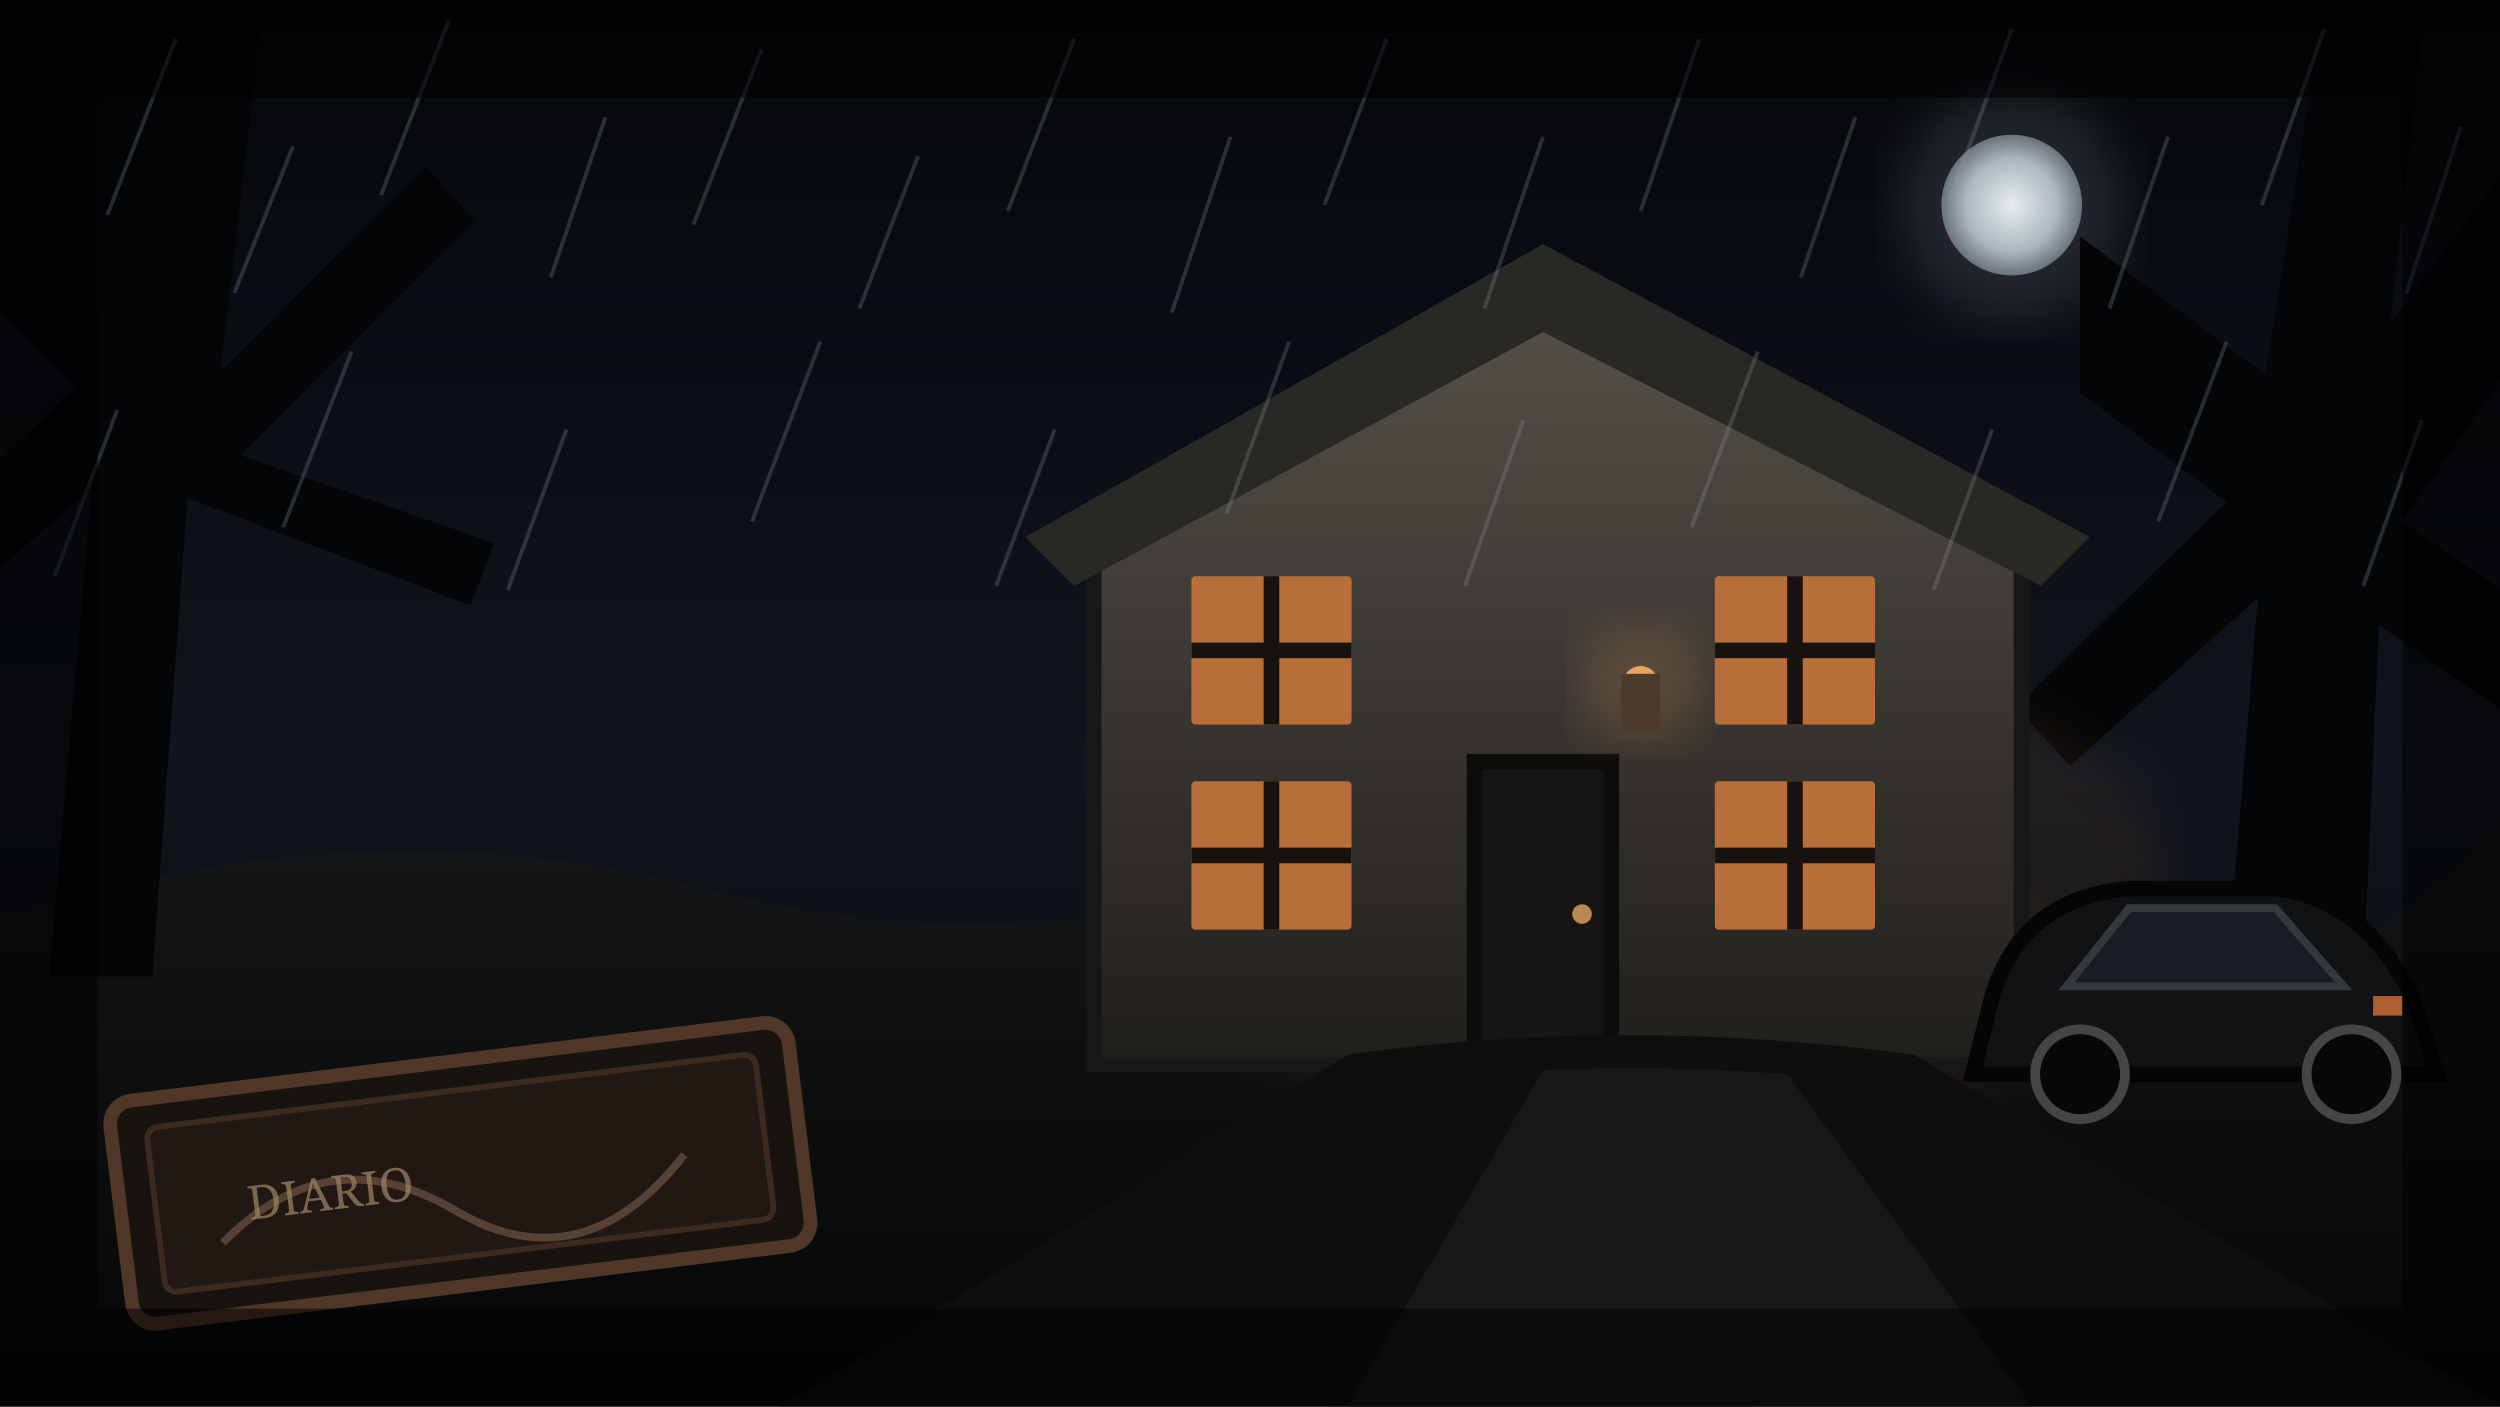
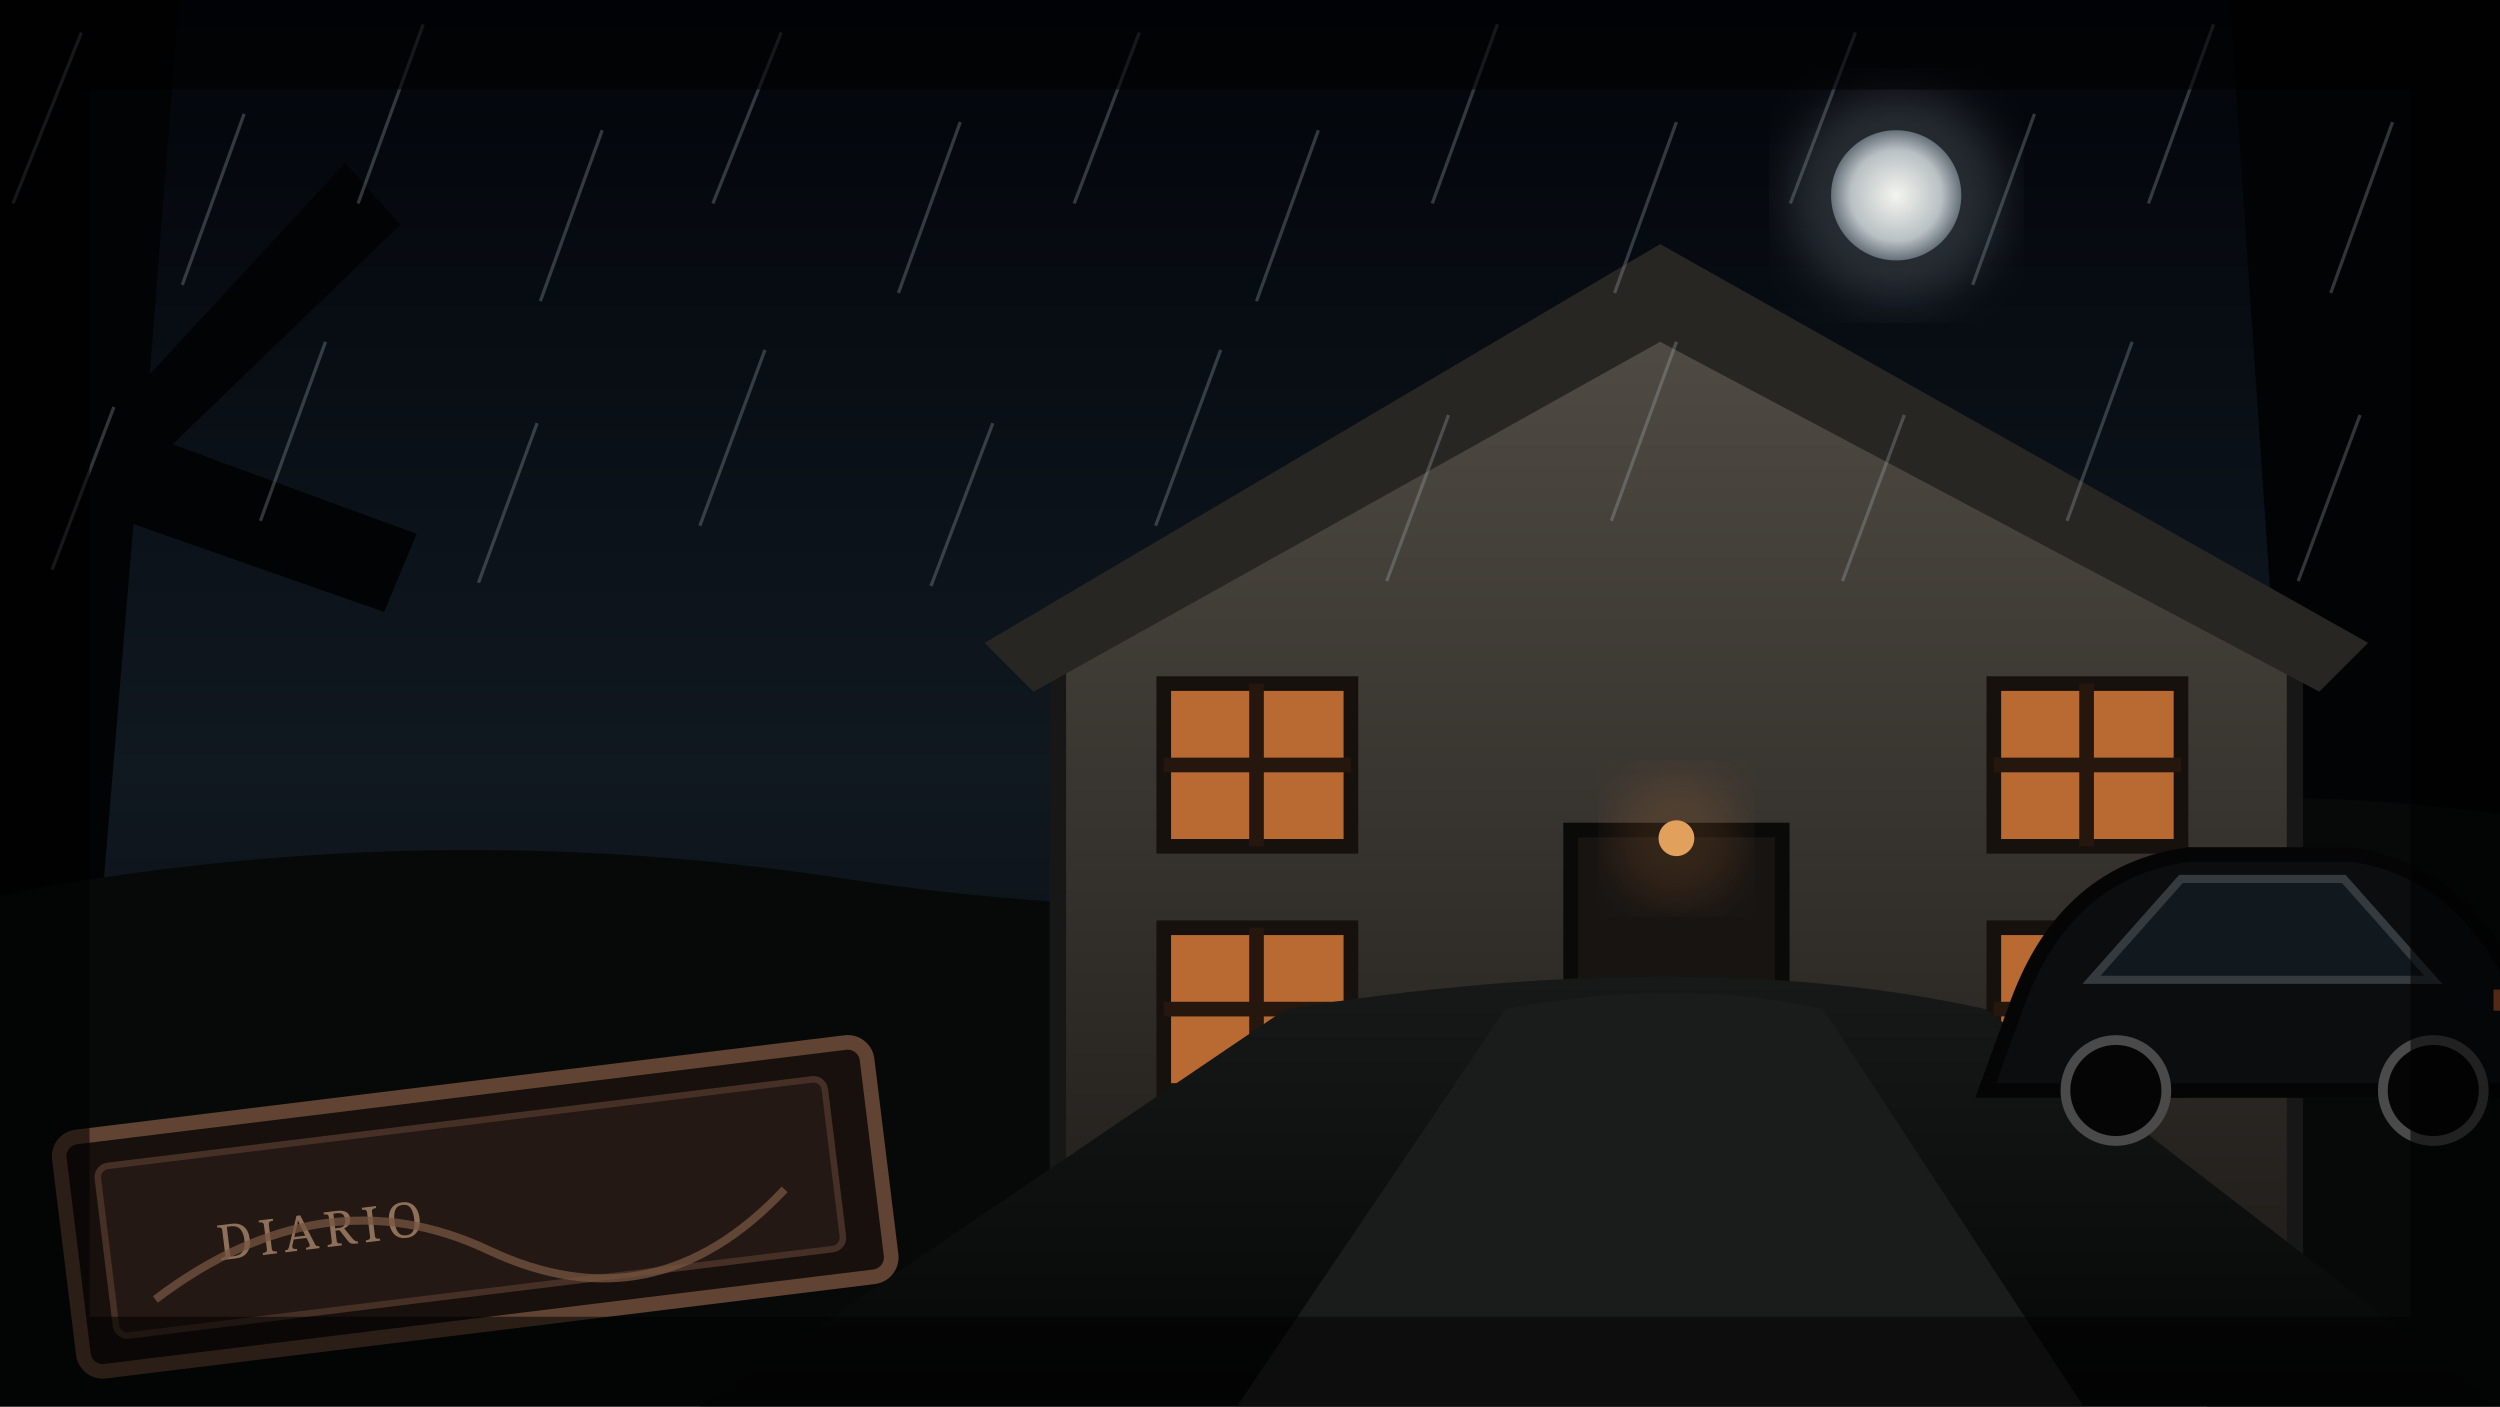
- <svg xmlns="http://www.w3.org/2000/svg" width="1280" height="720" viewBox="0 0 1280 720">
+ <svg xmlns="http://www.w3.org/2000/svg" width="1536" height="864" viewBox="0 0 1536 864">
  <defs>
-     <linearGradient id="sky" x1="0" y1="0" x2="0" y2="1">
-       <stop stop-color="#05070b" />
-       <stop offset=".55" stop-color="#10151d" />
-       <stop offset="1" stop-color="#030405" />
+     <linearGradient id="sky" x2="0" y2="1">
+       <stop stop-color="#02050a" />
+       <stop offset=".55" stop-color="#101820" />
+       <stop offset="1" stop-color="#050607" />
    </linearGradient>
    <radialGradient id="moon">
-       <stop stop-color="#e7edf0" />
-       <stop offset=".65" stop-color="#aeb7bd" />
-       <stop offset="1" stop-color="#69737b" />
+       <stop stop-color="#f4f5ef" />
+       <stop offset=".7" stop-color="#b9c0c4" />
+       <stop offset="1" stop-color="#657078" />
    </radialGradient>
-     <linearGradient id="ground" x1="0" y1="0" x2="0" y2="1">
-       <stop stop-color="#151718" />
+     <linearGradient id="house" x2="0" y2="1">
+       <stop stop-color="#514c45" />
+       <stop offset="1" stop-color="#201d1a" />
+     </linearGradient>
+     <linearGradient id="road" x2="0" y2="1">
+       <stop stop-color="#171918" />
      <stop offset="1" stop-color="#050606" />
    </linearGradient>
-     <linearGradient id="house" x1="0" y1="0" x2="0" y2="1">
-       <stop stop-color="#55514a" />
-       <stop offset="1" stop-color="#211f1c" />
-     </linearGradient>
-     <filter id="glow">
-       <feGaussianBlur stdDeviation="12" />
-     </filter>
-     <filter id="soft">
-       <feGaussianBlur stdDeviation="3" />
+     <filter id="blur">
+       <feGaussianBlur stdDeviation="14" />
    </filter>
  </defs>
-   <rect width="1280" height="720" fill="url(#sky)" />
-   <circle cx="1030" cy="105" r="58" fill="#a9b2b7" opacity=".16" filter="url(#glow)" />
-   <circle cx="1030" cy="105" r="36" fill="url(#moon)" />
-   <path d="M0 470 Q190 410 360 455 T720 430 T1040 455 T1280 420 V720 H0Z" fill="url(#ground)" />
-   <g fill="#030405" opacity=".96">
-     <path d="M80 0h55l-22 190 105-105 25 28-120 120 130 45-12 32-145-55-18 245H25l22-250-92 80-24-29 108-103L0 160V0z" />
-     <path d="M1190 0h52l-18 165 56-75v105l-50 72 50 34v62l-62-43-10 230h-72l20-244-96 86-28-30 108-105-75-56v-80l95 71z" />
+   <rect width="1536" height="864" fill="url(#sky)" />
+   <circle cx="1165" cy="120" r="65" fill="#aeb9c1" opacity=".2" filter="url(#blur)" />
+   <circle cx="1165" cy="120" r="40" fill="url(#moon)" />
+   <g fill="#020304">
+     <path d="M0 0h110l-18 230 120-130 34 38-140 135 150 55-20 48-154-54-20 240H0z" />
+     <path d="M1370 0h166v864h-180l22-290-105 90-35-42 125-126-105-72 28-44 115 74z" />
  </g>
-   <ellipse cx="850" cy="455" rx="260" ry="130" fill="#c2763c" opacity=".09" filter="url(#glow)" />
-   <g>
-     <path d="M560 270 L790 145 L1035 270 V545 H560Z" fill="url(#house)" stroke="#171717" stroke-width="8" />
-     <path d="M525 275 L790 125 L1070 275 L1045 300 L790 170 L550 300Z" fill="#292824" />
-     <path d="M755 390 H825 V545 H755Z" fill="#171513" stroke="#0c0c0b" stroke-width="8" />
-     <circle cx="810" cy="468" r="5" fill="#b88952" />
-     <g fill="#b86e38">
-       <rect x="610" y="295" width="82" height="76" rx="2" />
-       <rect x="878" y="295" width="82" height="76" rx="2" />
-       <rect x="610" y="400" width="82" height="76" rx="2" />
-       <rect x="878" y="400" width="82" height="76" rx="2" />
+   <path d="M0 550 Q260 500 520 540 T1040 525 T1536 500 V864 H0Z" fill="#070909" />
+   <ellipse cx="1020" cy="500" rx="350" ry="190" fill="#b46d38" opacity=".1" filter="url(#blur)" />
+   <g transform="translate(650 180)">
+     <path d="M0 210 L370 0 L760 210 V610 H0Z" fill="url(#house)" stroke="#171717" stroke-width="10" />
+     <path d="M-45 215 L370 -30 L805 215 L775 245 L370 30 L-15 245Z" fill="#282622" />
+     <path d="M315 610 H445 V330 H315Z" fill="#171412" stroke="#0a0a09" stroke-width="9" />
+     <circle cx="420" cy="470" r="6" fill="#d19a58" />
+     <g fill="#b96932" stroke="#17110d" stroke-width="9">
+       <rect x="65" y="240" width="115" height="100" />
+       <rect x="575" y="240" width="115" height="100" />
+       <rect x="65" y="390" width="115" height="100" />
+       <rect x="575" y="390" width="115" height="100" />
    </g>
-     <g stroke="#17120e" stroke-width="8">
-       <path d="M651 295v76M610 333h82M919 295v76M878 333h82M651 400v76M610 438h82M919 400v76M878 438h82" />
+     <g stroke="#25170e" stroke-width="9">
+       <path d="M122 240v100M65 290h115M632 240v100M575 290h115M122 390v100M65 440h115M632 390v100M575 440h115" />
    </g>
-     <path d="M735 545 H845 L900 720 H680Z" fill="#22211f" />
+     <circle cx="380" cy="335" r="40" fill="#d88440" opacity=".16" filter="url(#blur)" />
+     <circle cx="380" cy="335" r="11" fill="#e1a05c" />
  </g>
-   <circle cx="840" cy="350" r="32" fill="#e29a52" opacity=".18" filter="url(#glow)" />
-   <circle cx="840" cy="350" r="9" fill="#e6a45f" />
-   <path d="M830 345h20v30h-20z" fill="#4c3b2a" />
-   <path d="M690 540 Q830 520 980 540 L1280 720 H400Z" fill="#0d0e0e" />
-   <path d="M790 548 Q850 545 915 550 L1040 720 H690Z" fill="#181a19" opacity=".8" />
-   <g transform="translate(1020 455)">
-     <path d="M0 55 Q15 5 70 0 H145 Q190 5 215 55 L228 95 H-10Z" fill="#101214" stroke="#050506" stroke-width="8" />
-     <path d="M70 10h75l35 40H38Z" fill="#171d22" stroke="#33383c" stroke-width="4" />
-     <circle cx="45" cy="95" r="23" fill="#070707" stroke="#454545" stroke-width="5" />
-     <circle cx="184" cy="95" r="23" fill="#070707" stroke="#454545" stroke-width="5" />
-     <rect x="195" y="55" width="15" height="10" fill="#b15d32" />
+   <path d="M790 620 Q1040 580 1220 620 L1536 864 H430Z" fill="url(#road)" />
+   <path d="M925 620 Q1030 600 1120 620 L1280 864 H760Z" fill="#1a1c1b" />
+   <g transform="translate(1240 525)">
+     <path d="M0 90 Q30 10 105 0 H205 Q275 10 310 90 L325 145 H-20Z" fill="#0b0d0f" stroke="#050506" stroke-width="9" />
+     <path d="M100 15h100l55 62H45Z" fill="#11191e" stroke="#343a3d" stroke-width="5" />
+     <circle cx="60" cy="145" r="31" fill="#050505" stroke="#4a4a4a" stroke-width="6" />
+     <circle cx="255" cy="145" r="31" fill="#050505" stroke="#4a4a4a" stroke-width="6" />
+     <rect x="292" y="83" width="18" height="13" fill="#b65a30" />
  </g>
-   <g stroke="#8d9ba6" stroke-width="2" opacity=".25">
-     <path d="M90 20l-35 90M150 75l-30 75M230 10l-35 90M310 60l-28 82M390 25l-35 90M470 80l-30 78M550 20l-34 88M630 70l-30 90M710 20l-32 85M790 70l-30 88M870 20l-30 88M950 60l-28 82M1030 15l-32 88M1110 70l-30 88M1190 15l-32 90M1260 65l-28 85" />
-     <path d="M60 210l-32 85M180 180l-35 90M290 220l-30 82M420 175l-35 92M540 220l-30 80M660 175l-32 88M780 215l-30 85M900 180l-34 90M1020 220l-30 82M1140 175l-35 92M1240 215l-30 85" />
+   <g stroke="#b7c4cd" stroke-width="2" opacity=".26">
+     <path d="M50 20l-42 105M150 70l-38 105M260 15l-40 110M370 80l-38 105M480 20l-42 105M590 75l-38 105M700 20l-40 105M810 80l-38 105M920 15l-40 110M1030 75l-38 105M1140 20l-40 105M1250 70l-38 105M1360 15l-40 110M1470 75l-38 105" />
+     <path d="M70 250l-38 100M200 210l-40 110M330 260l-36 98M470 215l-40 108M610 260l-38 100M750 215l-40 108M890 255l-38 102M1030 210l-40 110M1170 255l-38 102M1310 210l-40 110M1450 255l-38 102" />
  </g>
-   <g transform="translate(55 565) rotate(-7)">
-     <rect x="0" y="0" width="350" height="115" rx="12" fill="#19130f" stroke="#513728" stroke-width="7" />
-     <rect x="18" y="15" width="314" height="85" rx="6" fill="#211813" stroke="#3d2a1e" stroke-width="3" />
-     <path d="M50 78 Q110 30 170 76 T290 62" fill="none" stroke="#6b5441" stroke-width="4" opacity=".7" />
-     <text x="65" y="68" fill="#9b8062" font-size="24" font-family="serif" opacity=".75">DIARIO</text>
+   <g transform="translate(35 700) rotate(-7)">
+     <rect width="500" height="145" rx="12" fill="#17100d" stroke="#604332" stroke-width="9" />
+     <rect x="22" y="20" width="450" height="105" rx="7" fill="#231813" stroke="#463025" stroke-width="4" />
+     <text x="90" y="86" fill="#8e7059" font-size="30" font-family="Georgia,serif" letter-spacing="4">DIARIO</text>
+     <path d="M48 105 Q160 40 255 100 T440 85" fill="none" stroke="#755640" stroke-width="5" opacity=".75" />
  </g>
-   <rect width="1280" height="720" fill="none" stroke="#000" stroke-width="100" opacity=".55" />
+   <rect width="1536" height="864" fill="none" stroke="#000" stroke-width="110" opacity=".55" />
</svg>
